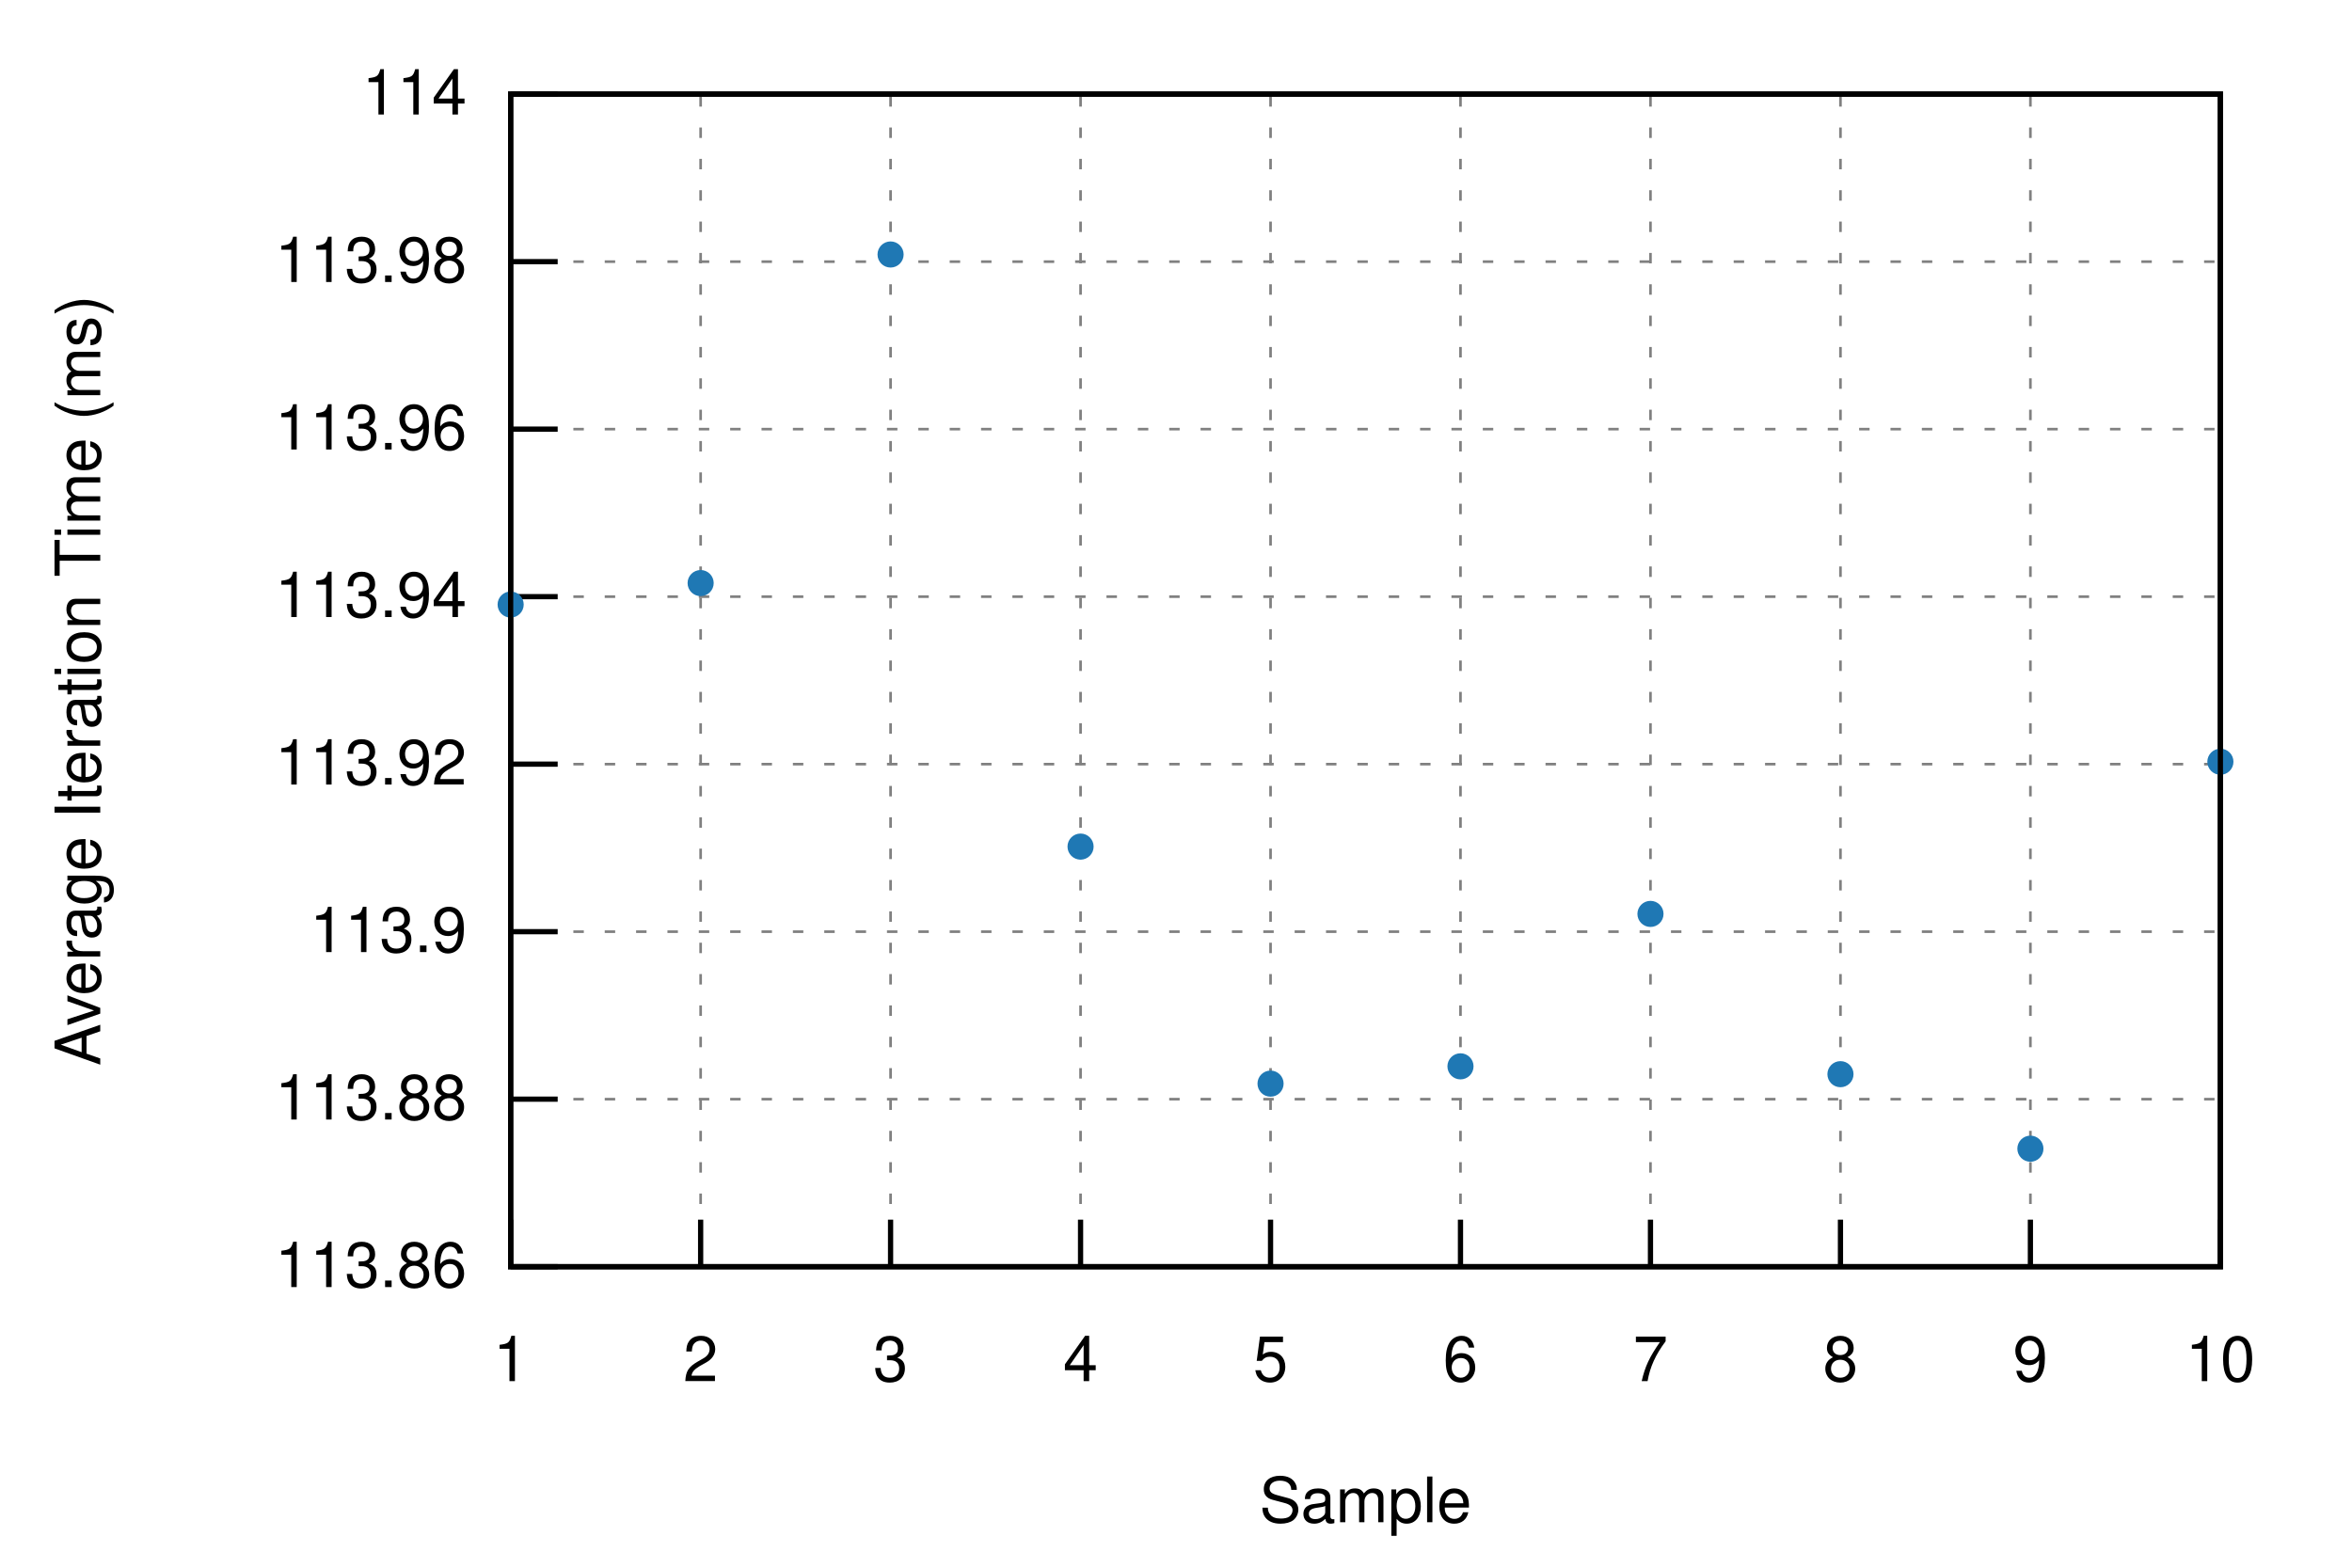
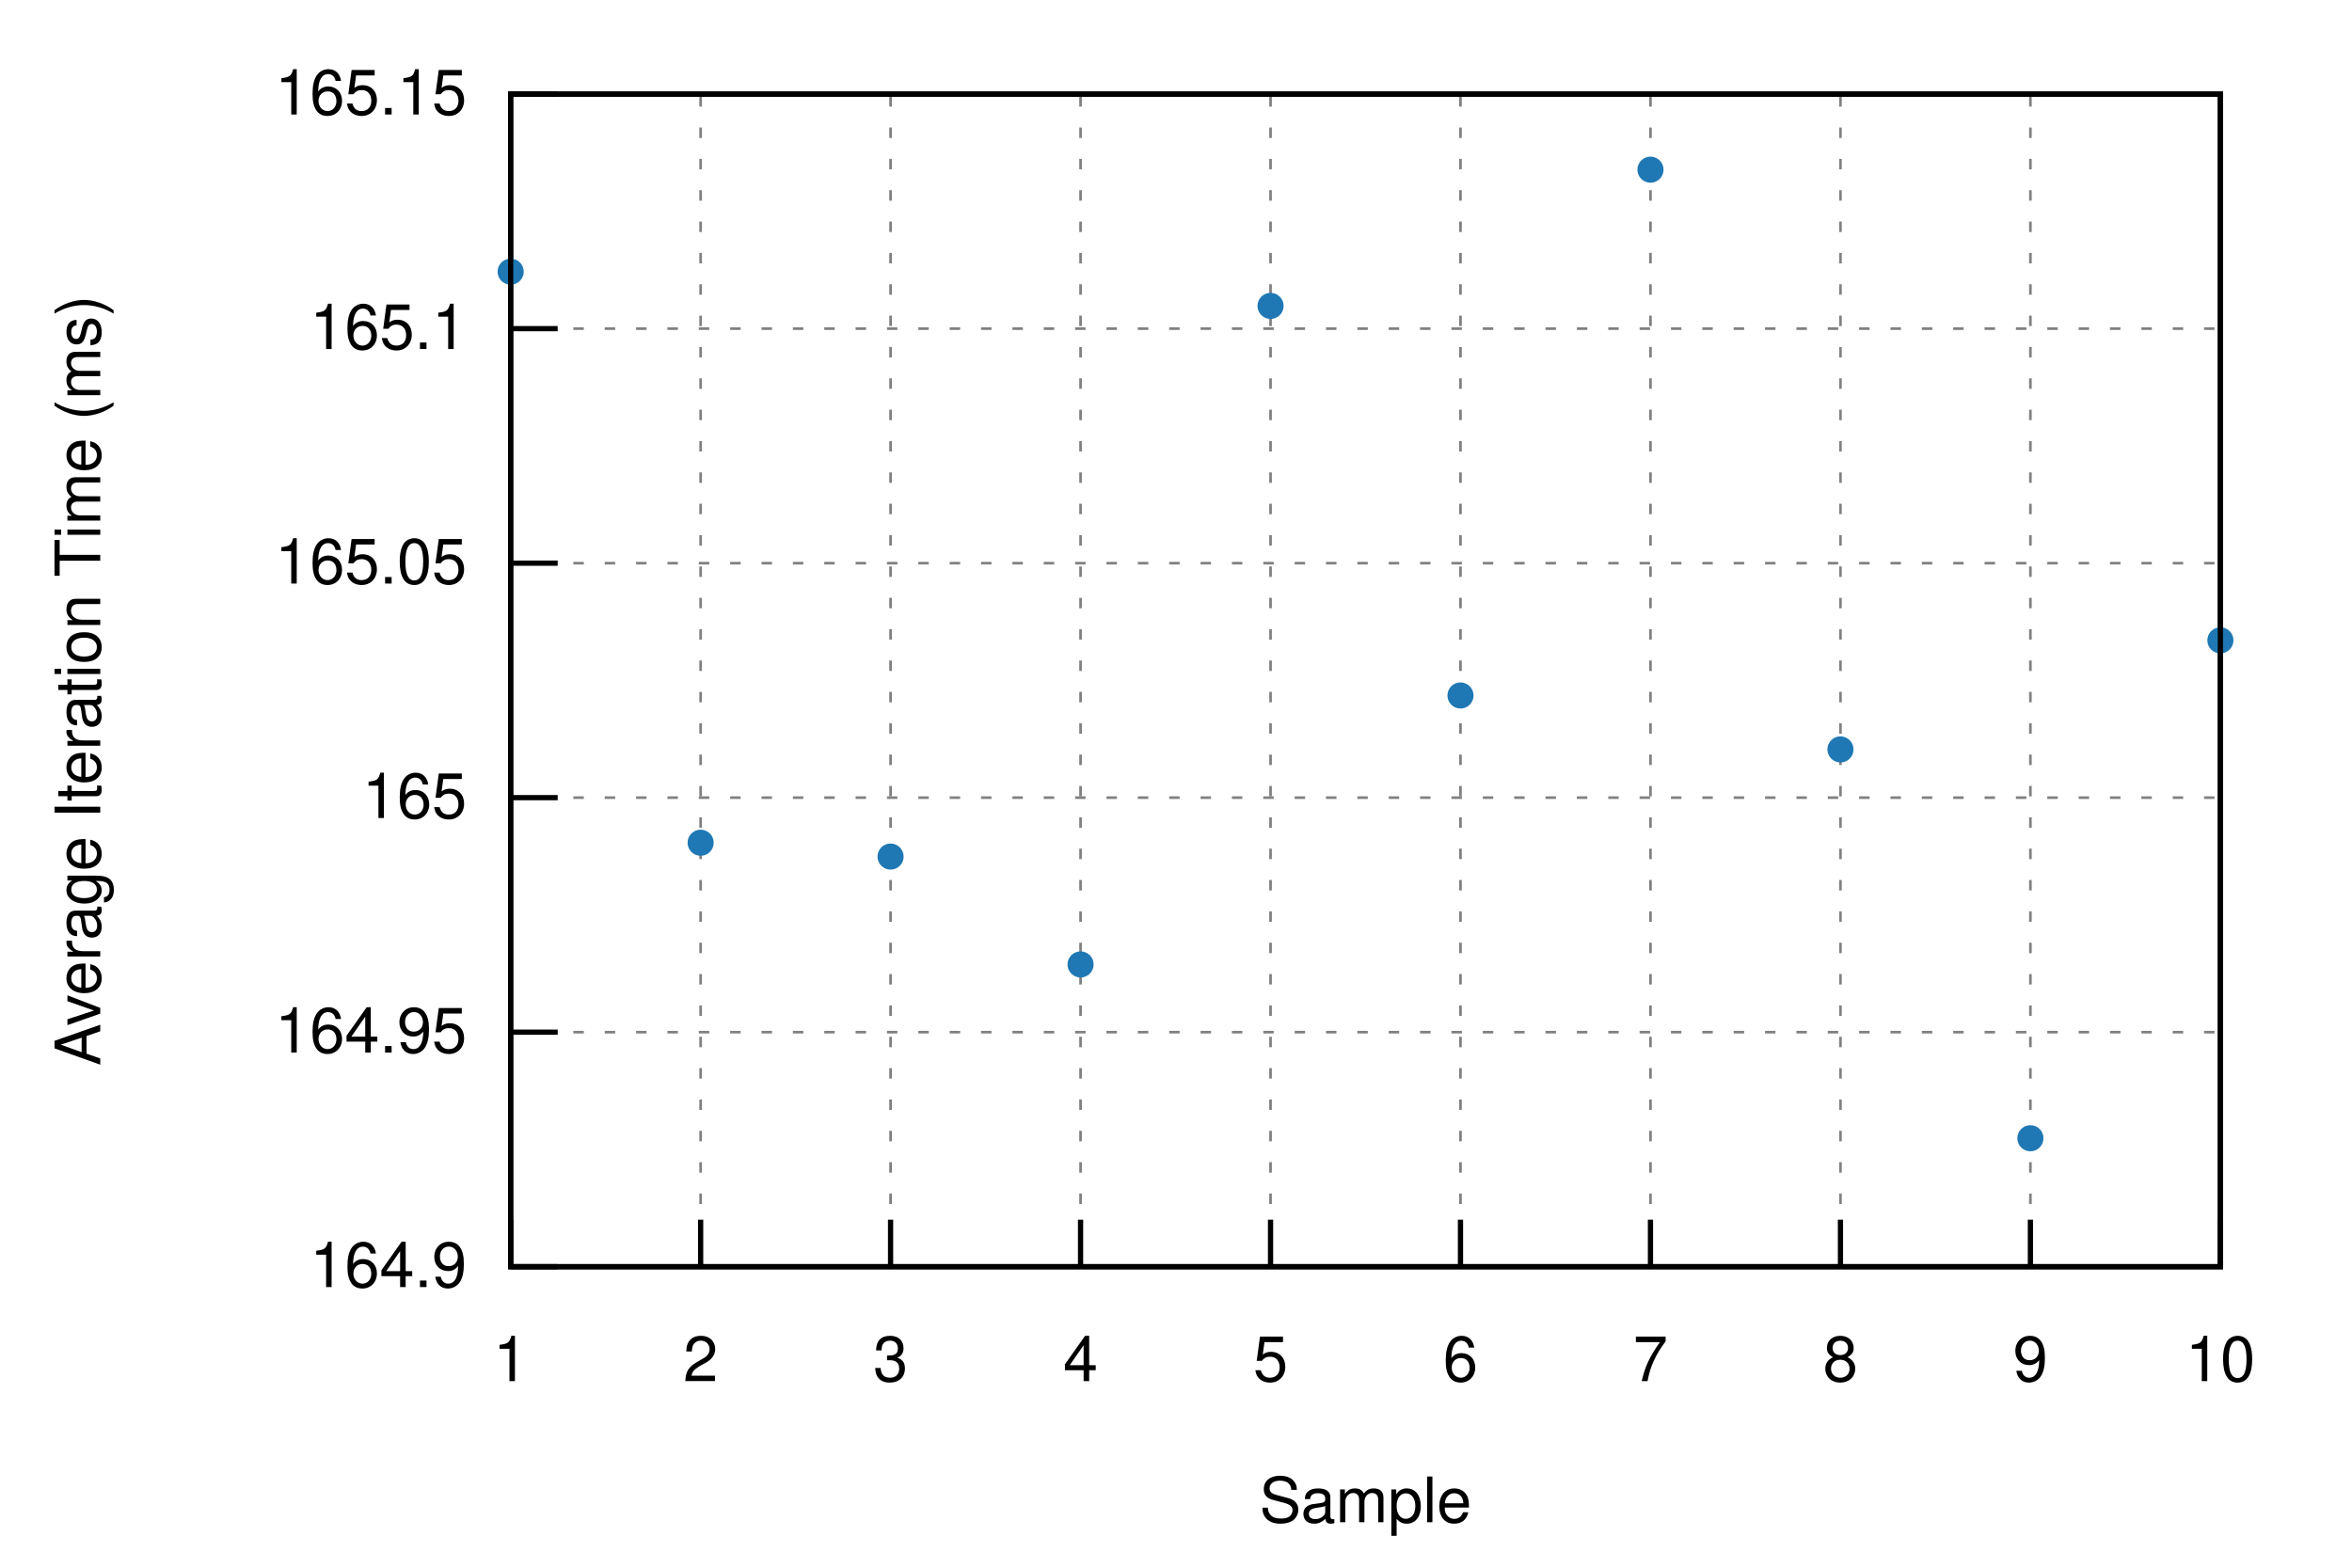
<svg xmlns="http://www.w3.org/2000/svg" xmlns:xlink="http://www.w3.org/1999/xlink" viewBox="0 0 450 300">
  <g id="gnuplot_canvas">
    <rect x="0" y="0" width="450" height="300" fill="none" />
    <defs>
      <circle id="gpDot" r="0.5" stroke-width="0.5" stroke="currentColor" />
      <path id="gpPt0" stroke-width="0.222" stroke="currentColor" d="M-1,0 h2 M0,-1 v2" />
      <path id="gpPt1" stroke-width="0.222" stroke="currentColor" d="M-1,-1 L1,1 M1,-1 L-1,1" />
      <path id="gpPt2" stroke-width="0.222" stroke="currentColor" d="M-1,0 L1,0 M0,-1 L0,1 M-1,-1 L1,1 M-1,1 L1,-1" />
      <rect id="gpPt3" stroke-width="0.222" stroke="currentColor" x="-1" y="-1" width="2" height="2" />
      <rect id="gpPt4" stroke-width="0.222" stroke="currentColor" fill="currentColor" x="-1" y="-1" width="2" height="2" />
      <circle id="gpPt5" stroke-width="0.222" stroke="currentColor" cx="0" cy="0" r="1" />
      <use xlink:href="#gpPt5" id="gpPt6" fill="currentColor" stroke="none" />
      <path id="gpPt7" stroke-width="0.222" stroke="currentColor" d="M0,-1.33 L-1.33,0.67 L1.33,0.67 z" />
      <use xlink:href="#gpPt7" id="gpPt8" fill="currentColor" stroke="none" />
      <use xlink:href="#gpPt7" id="gpPt9" stroke="currentColor" transform="rotate(180)" />
      <use xlink:href="#gpPt9" id="gpPt10" fill="currentColor" stroke="none" />
      <use xlink:href="#gpPt3" id="gpPt11" stroke="currentColor" transform="rotate(45)" />
      <use xlink:href="#gpPt11" id="gpPt12" fill="currentColor" stroke="none" />
      <path id="gpPt13" stroke-width="0.222" stroke="currentColor" d="M0,1.330 L1.265,0.411 L0.782,-1.067 L-0.782,-1.076 L-1.265,0.411 z" />
      <use xlink:href="#gpPt13" id="gpPt14" fill="currentColor" stroke="none" />
      <filter id="textbox" filterUnits="objectBoundingBox" x="0" y="0" height="1" width="1">
        <feFlood flood-color="white" flood-opacity="1" result="bgnd" />
        <feComposite in="SourceGraphic" in2="bgnd" operator="atop" />
      </filter>
      <filter id="greybox" filterUnits="objectBoundingBox" x="0" y="0" height="1" width="1">
        <feFlood flood-color="lightgrey" flood-opacity="1" result="grey" />
        <feComposite in="SourceGraphic" in2="grey" operator="atop" />
      </filter>
    </defs>
    <g fill="none" color="white" stroke="currentColor" stroke-width="1.00" stroke-linecap="butt" stroke-linejoin="miter">
</g>
    <g fill="none" color="black" stroke="currentColor" stroke-width="1.00" stroke-linecap="butt" stroke-linejoin="miter">
</g>
    <g fill="none" color="black" stroke="black" stroke-width="0.50" stroke-linecap="butt" stroke-linejoin="miter">
</g>
    <g fill="none" color="gray" stroke="currentColor" stroke-width="0.50" stroke-linecap="butt" stroke-linejoin="miter">
      <path stroke="gray" stroke-dasharray="2,4" class="gridline" d="M97.70,242.40 L424.82,242.40  " />
    </g>
    <g fill="none" color="gray" stroke="gray" stroke-width="1.00" stroke-linecap="butt" stroke-linejoin="miter">
</g>
    <g fill="none" color="black" stroke="currentColor" stroke-width="1.00" stroke-linecap="butt" stroke-linejoin="miter">
      <path stroke="black" d="M97.70,242.40 L106.70,242.40  " />
      <g transform="translate(89.31,246.30)" stroke="none" fill="black" font-family="Helvetica" font-size="12.00" text-anchor="end">
        <text>
-           <tspan font-family="Helvetica"> 113.86</tspan>
-         </text>
-       </g>
-     </g>
-     <g fill="none" color="black" stroke="currentColor" stroke-width="1.00" stroke-linecap="butt" stroke-linejoin="miter">
- </g>
-     <g fill="none" color="black" stroke="black" stroke-width="0.50" stroke-linecap="butt" stroke-linejoin="miter">
- </g>
-     <g fill="none" color="gray" stroke="currentColor" stroke-width="0.50" stroke-linecap="butt" stroke-linejoin="miter">
-       <path stroke="gray" stroke-dasharray="2,4" class="gridline" d="M97.70,210.34 L424.82,210.34  " />
-     </g>
-     <g fill="none" color="gray" stroke="gray" stroke-width="1.00" stroke-linecap="butt" stroke-linejoin="miter">
- </g>
-     <g fill="none" color="black" stroke="currentColor" stroke-width="1.00" stroke-linecap="butt" stroke-linejoin="miter">
-       <path stroke="black" d="M97.70,210.34 L106.70,210.34  " />
-       <g transform="translate(89.31,214.24)" stroke="none" fill="black" font-family="Helvetica" font-size="12.00" text-anchor="end">
-         <text>
-           <tspan font-family="Helvetica"> 113.88</tspan>
-         </text>
-       </g>
-     </g>
-     <g fill="none" color="black" stroke="currentColor" stroke-width="1.00" stroke-linecap="butt" stroke-linejoin="miter">
- </g>
-     <g fill="none" color="black" stroke="black" stroke-width="0.50" stroke-linecap="butt" stroke-linejoin="miter">
- </g>
-     <g fill="none" color="gray" stroke="currentColor" stroke-width="0.50" stroke-linecap="butt" stroke-linejoin="miter">
-       <path stroke="gray" stroke-dasharray="2,4" class="gridline" d="M97.70,178.29 L424.82,178.29  " />
-     </g>
-     <g fill="none" color="gray" stroke="gray" stroke-width="1.00" stroke-linecap="butt" stroke-linejoin="miter">
- </g>
-     <g fill="none" color="black" stroke="currentColor" stroke-width="1.00" stroke-linecap="butt" stroke-linejoin="miter">
-       <path stroke="black" d="M97.70,178.29 L106.70,178.29  " />
-       <g transform="translate(89.31,182.19)" stroke="none" fill="black" font-family="Helvetica" font-size="12.00" text-anchor="end">
-         <text>
-           <tspan font-family="Helvetica"> 113.9</tspan>
-         </text>
-       </g>
-     </g>
-     <g fill="none" color="black" stroke="currentColor" stroke-width="1.00" stroke-linecap="butt" stroke-linejoin="miter">
- </g>
-     <g fill="none" color="black" stroke="black" stroke-width="0.50" stroke-linecap="butt" stroke-linejoin="miter">
- </g>
-     <g fill="none" color="gray" stroke="currentColor" stroke-width="0.50" stroke-linecap="butt" stroke-linejoin="miter">
-       <path stroke="gray" stroke-dasharray="2,4" class="gridline" d="M97.70,146.23 L424.82,146.23  " />
-     </g>
-     <g fill="none" color="gray" stroke="gray" stroke-width="1.00" stroke-linecap="butt" stroke-linejoin="miter">
- </g>
-     <g fill="none" color="black" stroke="currentColor" stroke-width="1.00" stroke-linecap="butt" stroke-linejoin="miter">
-       <path stroke="black" d="M97.70,146.23 L106.70,146.23  " />
-       <g transform="translate(89.31,150.13)" stroke="none" fill="black" font-family="Helvetica" font-size="12.00" text-anchor="end">
-         <text>
-           <tspan font-family="Helvetica"> 113.92</tspan>
-         </text>
-       </g>
-     </g>
-     <g fill="none" color="black" stroke="currentColor" stroke-width="1.00" stroke-linecap="butt" stroke-linejoin="miter">
- </g>
-     <g fill="none" color="black" stroke="black" stroke-width="0.50" stroke-linecap="butt" stroke-linejoin="miter">
- </g>
-     <g fill="none" color="gray" stroke="currentColor" stroke-width="0.50" stroke-linecap="butt" stroke-linejoin="miter">
-       <path stroke="gray" stroke-dasharray="2,4" class="gridline" d="M97.70,114.18 L424.82,114.18  " />
-     </g>
-     <g fill="none" color="gray" stroke="gray" stroke-width="1.00" stroke-linecap="butt" stroke-linejoin="miter">
- </g>
-     <g fill="none" color="black" stroke="currentColor" stroke-width="1.00" stroke-linecap="butt" stroke-linejoin="miter">
-       <path stroke="black" d="M97.70,114.18 L106.70,114.18  " />
-       <g transform="translate(89.31,118.08)" stroke="none" fill="black" font-family="Helvetica" font-size="12.00" text-anchor="end">
-         <text>
-           <tspan font-family="Helvetica"> 113.94</tspan>
-         </text>
-       </g>
-     </g>
-     <g fill="none" color="black" stroke="currentColor" stroke-width="1.00" stroke-linecap="butt" stroke-linejoin="miter">
- </g>
-     <g fill="none" color="black" stroke="black" stroke-width="0.50" stroke-linecap="butt" stroke-linejoin="miter">
- </g>
-     <g fill="none" color="gray" stroke="currentColor" stroke-width="0.50" stroke-linecap="butt" stroke-linejoin="miter">
-       <path stroke="gray" stroke-dasharray="2,4" class="gridline" d="M97.70,82.12 L424.82,82.12  " />
-     </g>
-     <g fill="none" color="gray" stroke="gray" stroke-width="1.00" stroke-linecap="butt" stroke-linejoin="miter">
- </g>
-     <g fill="none" color="black" stroke="currentColor" stroke-width="1.00" stroke-linecap="butt" stroke-linejoin="miter">
-       <path stroke="black" d="M97.70,82.12 L106.70,82.12  " />
-       <g transform="translate(89.31,86.02)" stroke="none" fill="black" font-family="Helvetica" font-size="12.00" text-anchor="end">
-         <text>
-           <tspan font-family="Helvetica"> 113.96</tspan>
-         </text>
-       </g>
-     </g>
-     <g fill="none" color="black" stroke="currentColor" stroke-width="1.00" stroke-linecap="butt" stroke-linejoin="miter">
- </g>
-     <g fill="none" color="black" stroke="black" stroke-width="0.50" stroke-linecap="butt" stroke-linejoin="miter">
- </g>
-     <g fill="none" color="gray" stroke="currentColor" stroke-width="0.50" stroke-linecap="butt" stroke-linejoin="miter">
-       <path stroke="gray" stroke-dasharray="2,4" class="gridline" d="M97.70,50.07 L424.82,50.07  " />
-     </g>
-     <g fill="none" color="gray" stroke="gray" stroke-width="1.00" stroke-linecap="butt" stroke-linejoin="miter">
- </g>
-     <g fill="none" color="black" stroke="currentColor" stroke-width="1.00" stroke-linecap="butt" stroke-linejoin="miter">
-       <path stroke="black" d="M97.70,50.07 L106.70,50.07  " />
-       <g transform="translate(89.31,53.97)" stroke="none" fill="black" font-family="Helvetica" font-size="12.00" text-anchor="end">
-         <text>
-           <tspan font-family="Helvetica"> 113.98</tspan>
+           <tspan font-family="Helvetica"> 164.9</tspan>
+         </text>
+       </g>
+     </g>
+     <g fill="none" color="black" stroke="currentColor" stroke-width="1.00" stroke-linecap="butt" stroke-linejoin="miter">
+ </g>
+     <g fill="none" color="black" stroke="black" stroke-width="0.50" stroke-linecap="butt" stroke-linejoin="miter">
+ </g>
+     <g fill="none" color="gray" stroke="currentColor" stroke-width="0.50" stroke-linecap="butt" stroke-linejoin="miter">
+       <path stroke="gray" stroke-dasharray="2,4" class="gridline" d="M97.70,197.52 L424.82,197.52  " />
+     </g>
+     <g fill="none" color="gray" stroke="gray" stroke-width="1.00" stroke-linecap="butt" stroke-linejoin="miter">
+ </g>
+     <g fill="none" color="black" stroke="currentColor" stroke-width="1.00" stroke-linecap="butt" stroke-linejoin="miter">
+       <path stroke="black" d="M97.70,197.52 L106.70,197.52  " />
+       <g transform="translate(89.31,201.42)" stroke="none" fill="black" font-family="Helvetica" font-size="12.00" text-anchor="end">
+         <text>
+           <tspan font-family="Helvetica"> 164.95</tspan>
+         </text>
+       </g>
+     </g>
+     <g fill="none" color="black" stroke="currentColor" stroke-width="1.00" stroke-linecap="butt" stroke-linejoin="miter">
+ </g>
+     <g fill="none" color="black" stroke="black" stroke-width="0.50" stroke-linecap="butt" stroke-linejoin="miter">
+ </g>
+     <g fill="none" color="gray" stroke="currentColor" stroke-width="0.50" stroke-linecap="butt" stroke-linejoin="miter">
+       <path stroke="gray" stroke-dasharray="2,4" class="gridline" d="M97.70,152.64 L424.82,152.64  " />
+     </g>
+     <g fill="none" color="gray" stroke="gray" stroke-width="1.00" stroke-linecap="butt" stroke-linejoin="miter">
+ </g>
+     <g fill="none" color="black" stroke="currentColor" stroke-width="1.00" stroke-linecap="butt" stroke-linejoin="miter">
+       <path stroke="black" d="M97.70,152.64 L106.70,152.64  " />
+       <g transform="translate(89.31,156.54)" stroke="none" fill="black" font-family="Helvetica" font-size="12.00" text-anchor="end">
+         <text>
+           <tspan font-family="Helvetica"> 165</tspan>
+         </text>
+       </g>
+     </g>
+     <g fill="none" color="black" stroke="currentColor" stroke-width="1.00" stroke-linecap="butt" stroke-linejoin="miter">
+ </g>
+     <g fill="none" color="black" stroke="black" stroke-width="0.50" stroke-linecap="butt" stroke-linejoin="miter">
+ </g>
+     <g fill="none" color="gray" stroke="currentColor" stroke-width="0.50" stroke-linecap="butt" stroke-linejoin="miter">
+       <path stroke="gray" stroke-dasharray="2,4" class="gridline" d="M97.70,107.77 L424.82,107.77  " />
+     </g>
+     <g fill="none" color="gray" stroke="gray" stroke-width="1.00" stroke-linecap="butt" stroke-linejoin="miter">
+ </g>
+     <g fill="none" color="black" stroke="currentColor" stroke-width="1.00" stroke-linecap="butt" stroke-linejoin="miter">
+       <path stroke="black" d="M97.70,107.77 L106.70,107.77  " />
+       <g transform="translate(89.31,111.67)" stroke="none" fill="black" font-family="Helvetica" font-size="12.00" text-anchor="end">
+         <text>
+           <tspan font-family="Helvetica"> 165.05</tspan>
+         </text>
+       </g>
+     </g>
+     <g fill="none" color="black" stroke="currentColor" stroke-width="1.00" stroke-linecap="butt" stroke-linejoin="miter">
+ </g>
+     <g fill="none" color="black" stroke="black" stroke-width="0.50" stroke-linecap="butt" stroke-linejoin="miter">
+ </g>
+     <g fill="none" color="gray" stroke="currentColor" stroke-width="0.50" stroke-linecap="butt" stroke-linejoin="miter">
+       <path stroke="gray" stroke-dasharray="2,4" class="gridline" d="M97.70,62.89 L424.82,62.89  " />
+     </g>
+     <g fill="none" color="gray" stroke="gray" stroke-width="1.00" stroke-linecap="butt" stroke-linejoin="miter">
+ </g>
+     <g fill="none" color="black" stroke="currentColor" stroke-width="1.00" stroke-linecap="butt" stroke-linejoin="miter">
+       <path stroke="black" d="M97.70,62.89 L106.70,62.89  " />
+       <g transform="translate(89.31,66.79)" stroke="none" fill="black" font-family="Helvetica" font-size="12.00" text-anchor="end">
+         <text>
+           <tspan font-family="Helvetica"> 165.1</tspan>
        </text>
      </g>
    </g>
    <g fill="none" color="black" stroke="currentColor" stroke-width="1.00" stroke-linecap="butt" stroke-linejoin="miter">
</g>
    <g fill="none" color="black" stroke="black" stroke-width="0.50" stroke-linecap="butt" stroke-linejoin="miter">
</g>
    <g fill="none" color="gray" stroke="currentColor" stroke-width="0.50" stroke-linecap="butt" stroke-linejoin="miter">
      <path stroke="gray" stroke-dasharray="2,4" class="gridline" d="M97.70,18.01 L424.82,18.01  " />
    </g>
    <g fill="none" color="gray" stroke="gray" stroke-width="1.00" stroke-linecap="butt" stroke-linejoin="miter">
</g>
    <g fill="none" color="black" stroke="currentColor" stroke-width="1.00" stroke-linecap="butt" stroke-linejoin="miter">
      <path stroke="black" d="M97.70,18.01 L106.70,18.01  " />
      <g transform="translate(89.31,21.91)" stroke="none" fill="black" font-family="Helvetica" font-size="12.00" text-anchor="end">
        <text>
-           <tspan font-family="Helvetica"> 114</tspan>
+           <tspan font-family="Helvetica"> 165.15</tspan>
        </text>
      </g>
    </g>
    <g fill="none" color="black" stroke="currentColor" stroke-width="1.00" stroke-linecap="butt" stroke-linejoin="miter">
</g>
    <g fill="none" color="black" stroke="black" stroke-width="0.50" stroke-linecap="butt" stroke-linejoin="miter">
</g>
    <g fill="none" color="gray" stroke="currentColor" stroke-width="0.50" stroke-linecap="butt" stroke-linejoin="miter">
      <path stroke="gray" stroke-dasharray="2,4" class="gridline" d="M97.70,242.40 L97.70,18.01  " />
    </g>
    <g fill="none" color="gray" stroke="gray" stroke-width="1.00" stroke-linecap="butt" stroke-linejoin="miter">
</g>
    <g fill="none" color="black" stroke="currentColor" stroke-width="1.00" stroke-linecap="butt" stroke-linejoin="miter">
      <path stroke="black" d="M97.70,242.40 L97.70,233.40  " />
      <g transform="translate(97.70,264.30)" stroke="none" fill="black" font-family="Helvetica" font-size="12.00" text-anchor="middle">
        <text>
          <tspan font-family="Helvetica"> 1</tspan>
        </text>
      </g>
    </g>
    <g fill="none" color="black" stroke="currentColor" stroke-width="1.00" stroke-linecap="butt" stroke-linejoin="miter">
</g>
    <g fill="none" color="black" stroke="black" stroke-width="0.50" stroke-linecap="butt" stroke-linejoin="miter">
</g>
    <g fill="none" color="gray" stroke="currentColor" stroke-width="0.50" stroke-linecap="butt" stroke-linejoin="miter">
      <path stroke="gray" stroke-dasharray="2,4" class="gridline" d="M134.05,242.40 L134.05,18.01  " />
    </g>
    <g fill="none" color="gray" stroke="gray" stroke-width="1.00" stroke-linecap="butt" stroke-linejoin="miter">
</g>
    <g fill="none" color="black" stroke="currentColor" stroke-width="1.00" stroke-linecap="butt" stroke-linejoin="miter">
      <path stroke="black" d="M134.05,242.40 L134.05,233.40  " />
      <g transform="translate(134.05,264.30)" stroke="none" fill="black" font-family="Helvetica" font-size="12.00" text-anchor="middle">
        <text>
          <tspan font-family="Helvetica"> 2</tspan>
        </text>
      </g>
    </g>
    <g fill="none" color="black" stroke="currentColor" stroke-width="1.00" stroke-linecap="butt" stroke-linejoin="miter">
</g>
    <g fill="none" color="black" stroke="black" stroke-width="0.50" stroke-linecap="butt" stroke-linejoin="miter">
</g>
    <g fill="none" color="gray" stroke="currentColor" stroke-width="0.50" stroke-linecap="butt" stroke-linejoin="miter">
      <path stroke="gray" stroke-dasharray="2,4" class="gridline" d="M170.39,242.40 L170.39,18.01  " />
    </g>
    <g fill="none" color="gray" stroke="gray" stroke-width="1.00" stroke-linecap="butt" stroke-linejoin="miter">
</g>
    <g fill="none" color="black" stroke="currentColor" stroke-width="1.00" stroke-linecap="butt" stroke-linejoin="miter">
      <path stroke="black" d="M170.39,242.40 L170.39,233.40  " />
      <g transform="translate(170.39,264.30)" stroke="none" fill="black" font-family="Helvetica" font-size="12.00" text-anchor="middle">
        <text>
          <tspan font-family="Helvetica"> 3</tspan>
        </text>
      </g>
    </g>
    <g fill="none" color="black" stroke="currentColor" stroke-width="1.00" stroke-linecap="butt" stroke-linejoin="miter">
</g>
    <g fill="none" color="black" stroke="black" stroke-width="0.50" stroke-linecap="butt" stroke-linejoin="miter">
</g>
    <g fill="none" color="gray" stroke="currentColor" stroke-width="0.50" stroke-linecap="butt" stroke-linejoin="miter">
      <path stroke="gray" stroke-dasharray="2,4" class="gridline" d="M206.74,242.40 L206.74,18.01  " />
    </g>
    <g fill="none" color="gray" stroke="gray" stroke-width="1.00" stroke-linecap="butt" stroke-linejoin="miter">
</g>
    <g fill="none" color="black" stroke="currentColor" stroke-width="1.00" stroke-linecap="butt" stroke-linejoin="miter">
      <path stroke="black" d="M206.74,242.40 L206.74,233.40  " />
      <g transform="translate(206.74,264.30)" stroke="none" fill="black" font-family="Helvetica" font-size="12.00" text-anchor="middle">
        <text>
          <tspan font-family="Helvetica"> 4</tspan>
        </text>
      </g>
    </g>
    <g fill="none" color="black" stroke="currentColor" stroke-width="1.00" stroke-linecap="butt" stroke-linejoin="miter">
</g>
    <g fill="none" color="black" stroke="black" stroke-width="0.50" stroke-linecap="butt" stroke-linejoin="miter">
</g>
    <g fill="none" color="gray" stroke="currentColor" stroke-width="0.50" stroke-linecap="butt" stroke-linejoin="miter">
      <path stroke="gray" stroke-dasharray="2,4" class="gridline" d="M243.09,242.40 L243.09,18.01  " />
    </g>
    <g fill="none" color="gray" stroke="gray" stroke-width="1.00" stroke-linecap="butt" stroke-linejoin="miter">
</g>
    <g fill="none" color="black" stroke="currentColor" stroke-width="1.00" stroke-linecap="butt" stroke-linejoin="miter">
      <path stroke="black" d="M243.09,242.40 L243.09,233.40  " />
      <g transform="translate(243.09,264.30)" stroke="none" fill="black" font-family="Helvetica" font-size="12.00" text-anchor="middle">
        <text>
          <tspan font-family="Helvetica"> 5</tspan>
        </text>
      </g>
    </g>
    <g fill="none" color="black" stroke="currentColor" stroke-width="1.00" stroke-linecap="butt" stroke-linejoin="miter">
</g>
    <g fill="none" color="black" stroke="black" stroke-width="0.50" stroke-linecap="butt" stroke-linejoin="miter">
</g>
    <g fill="none" color="gray" stroke="currentColor" stroke-width="0.50" stroke-linecap="butt" stroke-linejoin="miter">
      <path stroke="gray" stroke-dasharray="2,4" class="gridline" d="M279.43,242.40 L279.43,18.01  " />
    </g>
    <g fill="none" color="gray" stroke="gray" stroke-width="1.00" stroke-linecap="butt" stroke-linejoin="miter">
</g>
    <g fill="none" color="black" stroke="currentColor" stroke-width="1.00" stroke-linecap="butt" stroke-linejoin="miter">
      <path stroke="black" d="M279.43,242.40 L279.43,233.40  " />
      <g transform="translate(279.43,264.30)" stroke="none" fill="black" font-family="Helvetica" font-size="12.00" text-anchor="middle">
        <text>
          <tspan font-family="Helvetica"> 6</tspan>
        </text>
      </g>
    </g>
    <g fill="none" color="black" stroke="currentColor" stroke-width="1.00" stroke-linecap="butt" stroke-linejoin="miter">
</g>
    <g fill="none" color="black" stroke="black" stroke-width="0.50" stroke-linecap="butt" stroke-linejoin="miter">
</g>
    <g fill="none" color="gray" stroke="currentColor" stroke-width="0.50" stroke-linecap="butt" stroke-linejoin="miter">
      <path stroke="gray" stroke-dasharray="2,4" class="gridline" d="M315.78,242.40 L315.78,18.01  " />
    </g>
    <g fill="none" color="gray" stroke="gray" stroke-width="1.00" stroke-linecap="butt" stroke-linejoin="miter">
</g>
    <g fill="none" color="black" stroke="currentColor" stroke-width="1.00" stroke-linecap="butt" stroke-linejoin="miter">
      <path stroke="black" d="M315.78,242.40 L315.78,233.40  " />
      <g transform="translate(315.78,264.30)" stroke="none" fill="black" font-family="Helvetica" font-size="12.00" text-anchor="middle">
        <text>
          <tspan font-family="Helvetica"> 7</tspan>
        </text>
      </g>
    </g>
    <g fill="none" color="black" stroke="currentColor" stroke-width="1.00" stroke-linecap="butt" stroke-linejoin="miter">
</g>
    <g fill="none" color="black" stroke="black" stroke-width="0.50" stroke-linecap="butt" stroke-linejoin="miter">
</g>
    <g fill="none" color="gray" stroke="currentColor" stroke-width="0.50" stroke-linecap="butt" stroke-linejoin="miter">
      <path stroke="gray" stroke-dasharray="2,4" class="gridline" d="M352.13,242.40 L352.13,18.01  " />
    </g>
    <g fill="none" color="gray" stroke="gray" stroke-width="1.00" stroke-linecap="butt" stroke-linejoin="miter">
</g>
    <g fill="none" color="black" stroke="currentColor" stroke-width="1.00" stroke-linecap="butt" stroke-linejoin="miter">
      <path stroke="black" d="M352.13,242.40 L352.13,233.40  " />
      <g transform="translate(352.13,264.30)" stroke="none" fill="black" font-family="Helvetica" font-size="12.00" text-anchor="middle">
        <text>
          <tspan font-family="Helvetica"> 8</tspan>
        </text>
      </g>
    </g>
    <g fill="none" color="black" stroke="currentColor" stroke-width="1.00" stroke-linecap="butt" stroke-linejoin="miter">
</g>
    <g fill="none" color="black" stroke="black" stroke-width="0.50" stroke-linecap="butt" stroke-linejoin="miter">
</g>
    <g fill="none" color="gray" stroke="currentColor" stroke-width="0.50" stroke-linecap="butt" stroke-linejoin="miter">
      <path stroke="gray" stroke-dasharray="2,4" class="gridline" d="M388.47,242.40 L388.47,18.01  " />
    </g>
    <g fill="none" color="gray" stroke="gray" stroke-width="1.00" stroke-linecap="butt" stroke-linejoin="miter">
</g>
    <g fill="none" color="black" stroke="currentColor" stroke-width="1.00" stroke-linecap="butt" stroke-linejoin="miter">
      <path stroke="black" d="M388.47,242.40 L388.47,233.40  " />
      <g transform="translate(388.47,264.30)" stroke="none" fill="black" font-family="Helvetica" font-size="12.00" text-anchor="middle">
        <text>
          <tspan font-family="Helvetica"> 9</tspan>
        </text>
      </g>
    </g>
    <g fill="none" color="black" stroke="currentColor" stroke-width="1.00" stroke-linecap="butt" stroke-linejoin="miter">
</g>
    <g fill="none" color="black" stroke="black" stroke-width="0.50" stroke-linecap="butt" stroke-linejoin="miter">
</g>
    <g fill="none" color="gray" stroke="currentColor" stroke-width="0.50" stroke-linecap="butt" stroke-linejoin="miter">
      <path stroke="gray" stroke-dasharray="2,4" class="gridline" d="M424.82,242.40 L424.82,18.01  " />
    </g>
    <g fill="none" color="gray" stroke="gray" stroke-width="1.00" stroke-linecap="butt" stroke-linejoin="miter">
</g>
    <g fill="none" color="black" stroke="currentColor" stroke-width="1.00" stroke-linecap="butt" stroke-linejoin="miter">
      <path stroke="black" d="M424.82,242.40 L424.82,233.40  " />
      <g transform="translate(424.82,264.30)" stroke="none" fill="black" font-family="Helvetica" font-size="12.00" text-anchor="middle">
        <text>
          <tspan font-family="Helvetica"> 10</tspan>
        </text>
      </g>
    </g>
    <g fill="none" color="black" stroke="currentColor" stroke-width="1.00" stroke-linecap="butt" stroke-linejoin="miter">
</g>
    <g fill="none" color="black" stroke="currentColor" stroke-width="1.00" stroke-linecap="butt" stroke-linejoin="miter">
      <path stroke="black" d="M97.70,18.01 L97.70,242.40 L424.82,242.40 L424.82,18.01 L97.70,18.01 Z  " />
    </g>
    <g fill="none" color="black" stroke="currentColor" stroke-width="1.00" stroke-linecap="butt" stroke-linejoin="miter">
      <g transform="translate(19.18,130.21) rotate(270)" stroke="none" fill="black" font-family="Helvetica" font-size="12.00" text-anchor="middle">
        <text>
          <tspan font-family="Helvetica">Average Iteration Time (ms)</tspan>
        </text>
      </g>
    </g>
    <g fill="none" color="black" stroke="currentColor" stroke-width="1.00" stroke-linecap="butt" stroke-linejoin="miter">
      <g transform="translate(261.26,291.30)" stroke="none" fill="black" font-family="Helvetica" font-size="12.00" text-anchor="middle">
        <text>
          <tspan font-family="Helvetica">Sample</tspan>
        </text>
      </g>
    </g>
    <g fill="none" color="black" stroke="currentColor" stroke-width="1.00" stroke-linecap="butt" stroke-linejoin="miter">
</g>
    <g id="gnuplot_plot_1">
      <g fill="none" color="black" stroke="currentColor" stroke-width="1.00" stroke-linecap="butt" stroke-linejoin="miter">
-         <use xlink:href="#gpPt6" transform="translate(97.70,115.69) scale(2.25)" color="rgb( 31, 120, 180)" />
-         <use xlink:href="#gpPt6" transform="translate(134.05,111.58) scale(2.25)" color="rgb( 31, 120, 180)" />
-         <use xlink:href="#gpPt6" transform="translate(170.39,48.70) scale(2.25)" color="rgb( 31, 120, 180)" />
-         <use xlink:href="#gpPt6" transform="translate(206.74,162.01) scale(2.25)" color="rgb( 31, 120, 180)" />
-         <use xlink:href="#gpPt6" transform="translate(243.09,207.37) scale(2.25)" color="rgb( 31, 120, 180)" />
-         <use xlink:href="#gpPt6" transform="translate(279.43,204.06) scale(2.25)" color="rgb( 31, 120, 180)" />
-         <use xlink:href="#gpPt6" transform="translate(315.78,174.89) scale(2.25)" color="rgb( 31, 120, 180)" />
-         <use xlink:href="#gpPt6" transform="translate(352.13,205.56) scale(2.25)" color="rgb( 31, 120, 180)" />
-         <use xlink:href="#gpPt6" transform="translate(388.47,219.82) scale(2.25)" color="rgb( 31, 120, 180)" />
-         <use xlink:href="#gpPt6" transform="translate(424.82,145.77) scale(2.25)" color="rgb( 31, 120, 180)" />
+         <use xlink:href="#gpPt6" transform="translate(97.70,51.99) scale(2.25)" color="rgb( 31, 120, 180)" />
+         <use xlink:href="#gpPt6" transform="translate(134.05,161.27) scale(2.25)" color="rgb( 31, 120, 180)" />
+         <use xlink:href="#gpPt6" transform="translate(170.39,163.92) scale(2.25)" color="rgb( 31, 120, 180)" />
+         <use xlink:href="#gpPt6" transform="translate(206.74,184.56) scale(2.25)" color="rgb( 31, 120, 180)" />
+         <use xlink:href="#gpPt6" transform="translate(243.09,58.54) scale(2.25)" color="rgb( 31, 120, 180)" />
+         <use xlink:href="#gpPt6" transform="translate(279.43,133.09) scale(2.25)" color="rgb( 31, 120, 180)" />
+         <use xlink:href="#gpPt6" transform="translate(315.78,32.47) scale(2.25)" color="rgb( 31, 120, 180)" />
+         <use xlink:href="#gpPt6" transform="translate(352.13,143.41) scale(2.25)" color="rgb( 31, 120, 180)" />
+         <use xlink:href="#gpPt6" transform="translate(388.47,217.82) scale(2.25)" color="rgb( 31, 120, 180)" />
+         <use xlink:href="#gpPt6" transform="translate(424.82,122.54) scale(2.25)" color="rgb( 31, 120, 180)" />
      </g>
    </g>
    <g fill="none" color="white" stroke="rgb( 31, 120, 180)" stroke-width="2.00" stroke-linecap="butt" stroke-linejoin="miter">
</g>
    <g fill="none" color="black" stroke="currentColor" stroke-width="2.00" stroke-linecap="butt" stroke-linejoin="miter">
</g>
    <g fill="none" color="black" stroke="black" stroke-width="1.00" stroke-linecap="butt" stroke-linejoin="miter">
</g>
    <g fill="none" color="black" stroke="currentColor" stroke-width="1.00" stroke-linecap="butt" stroke-linejoin="miter">
      <path stroke="black" d="M97.70,18.01 L97.70,242.40 L424.82,242.40 L424.82,18.01 L97.70,18.01 Z  " />
    </g>
    <g fill="none" color="black" stroke="currentColor" stroke-width="1.00" stroke-linecap="butt" stroke-linejoin="miter">
</g>
  </g>
</svg>
